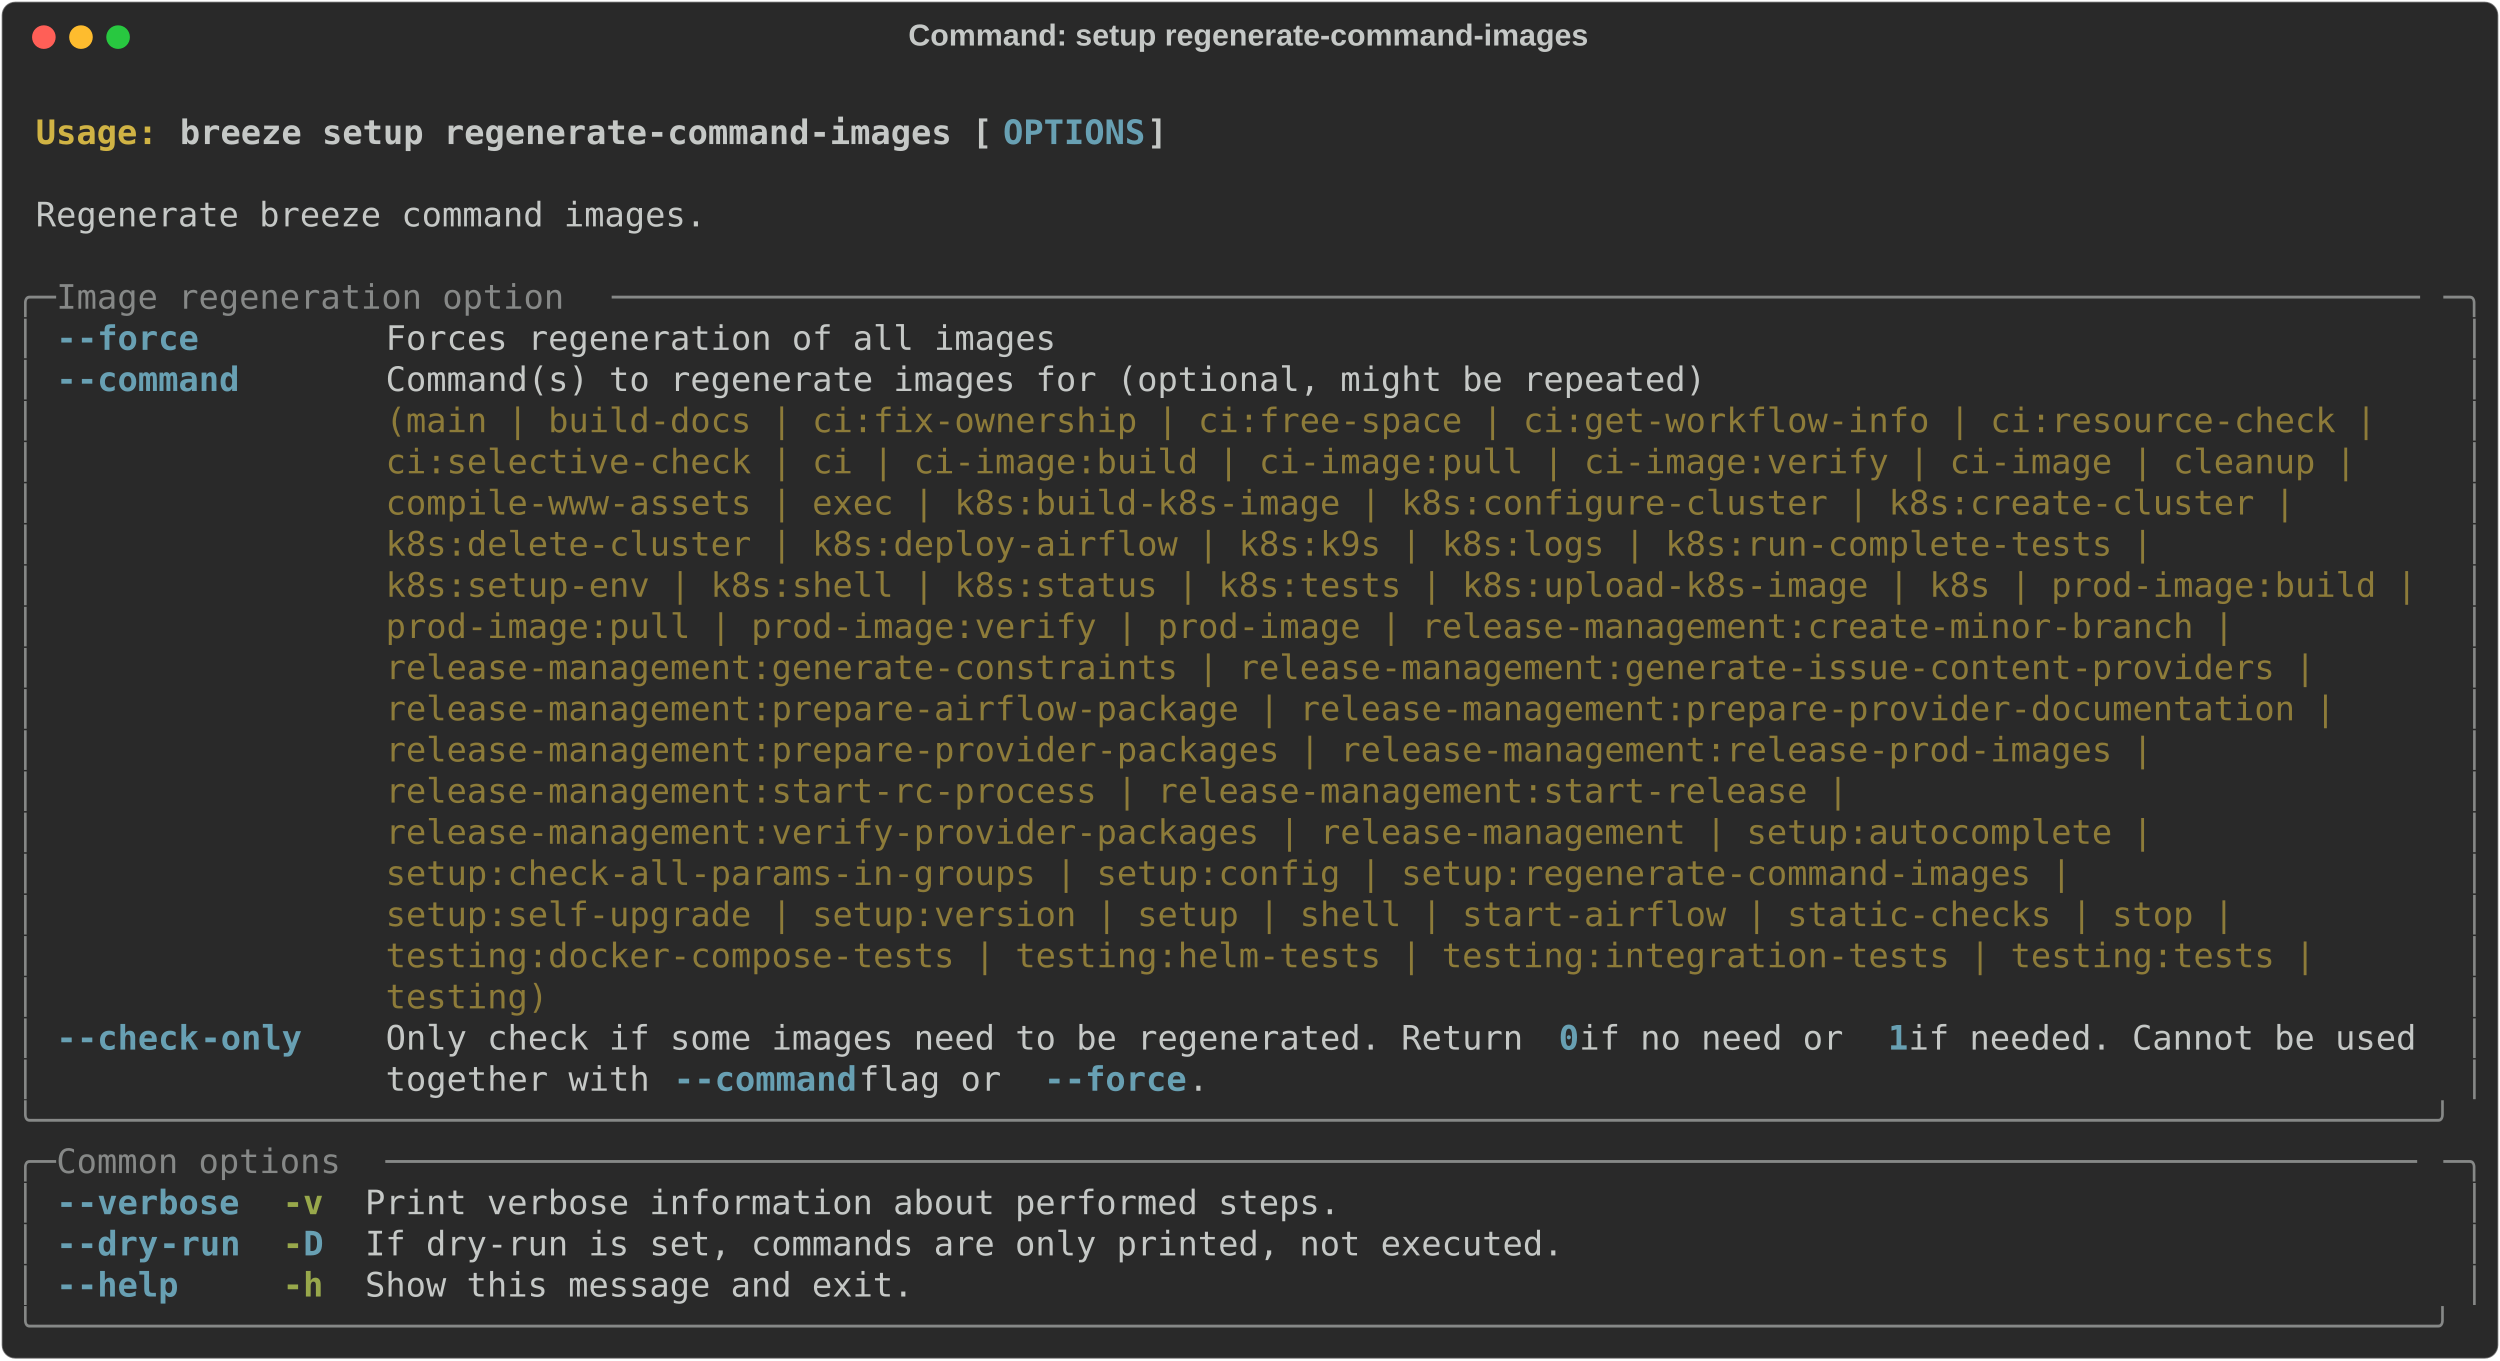
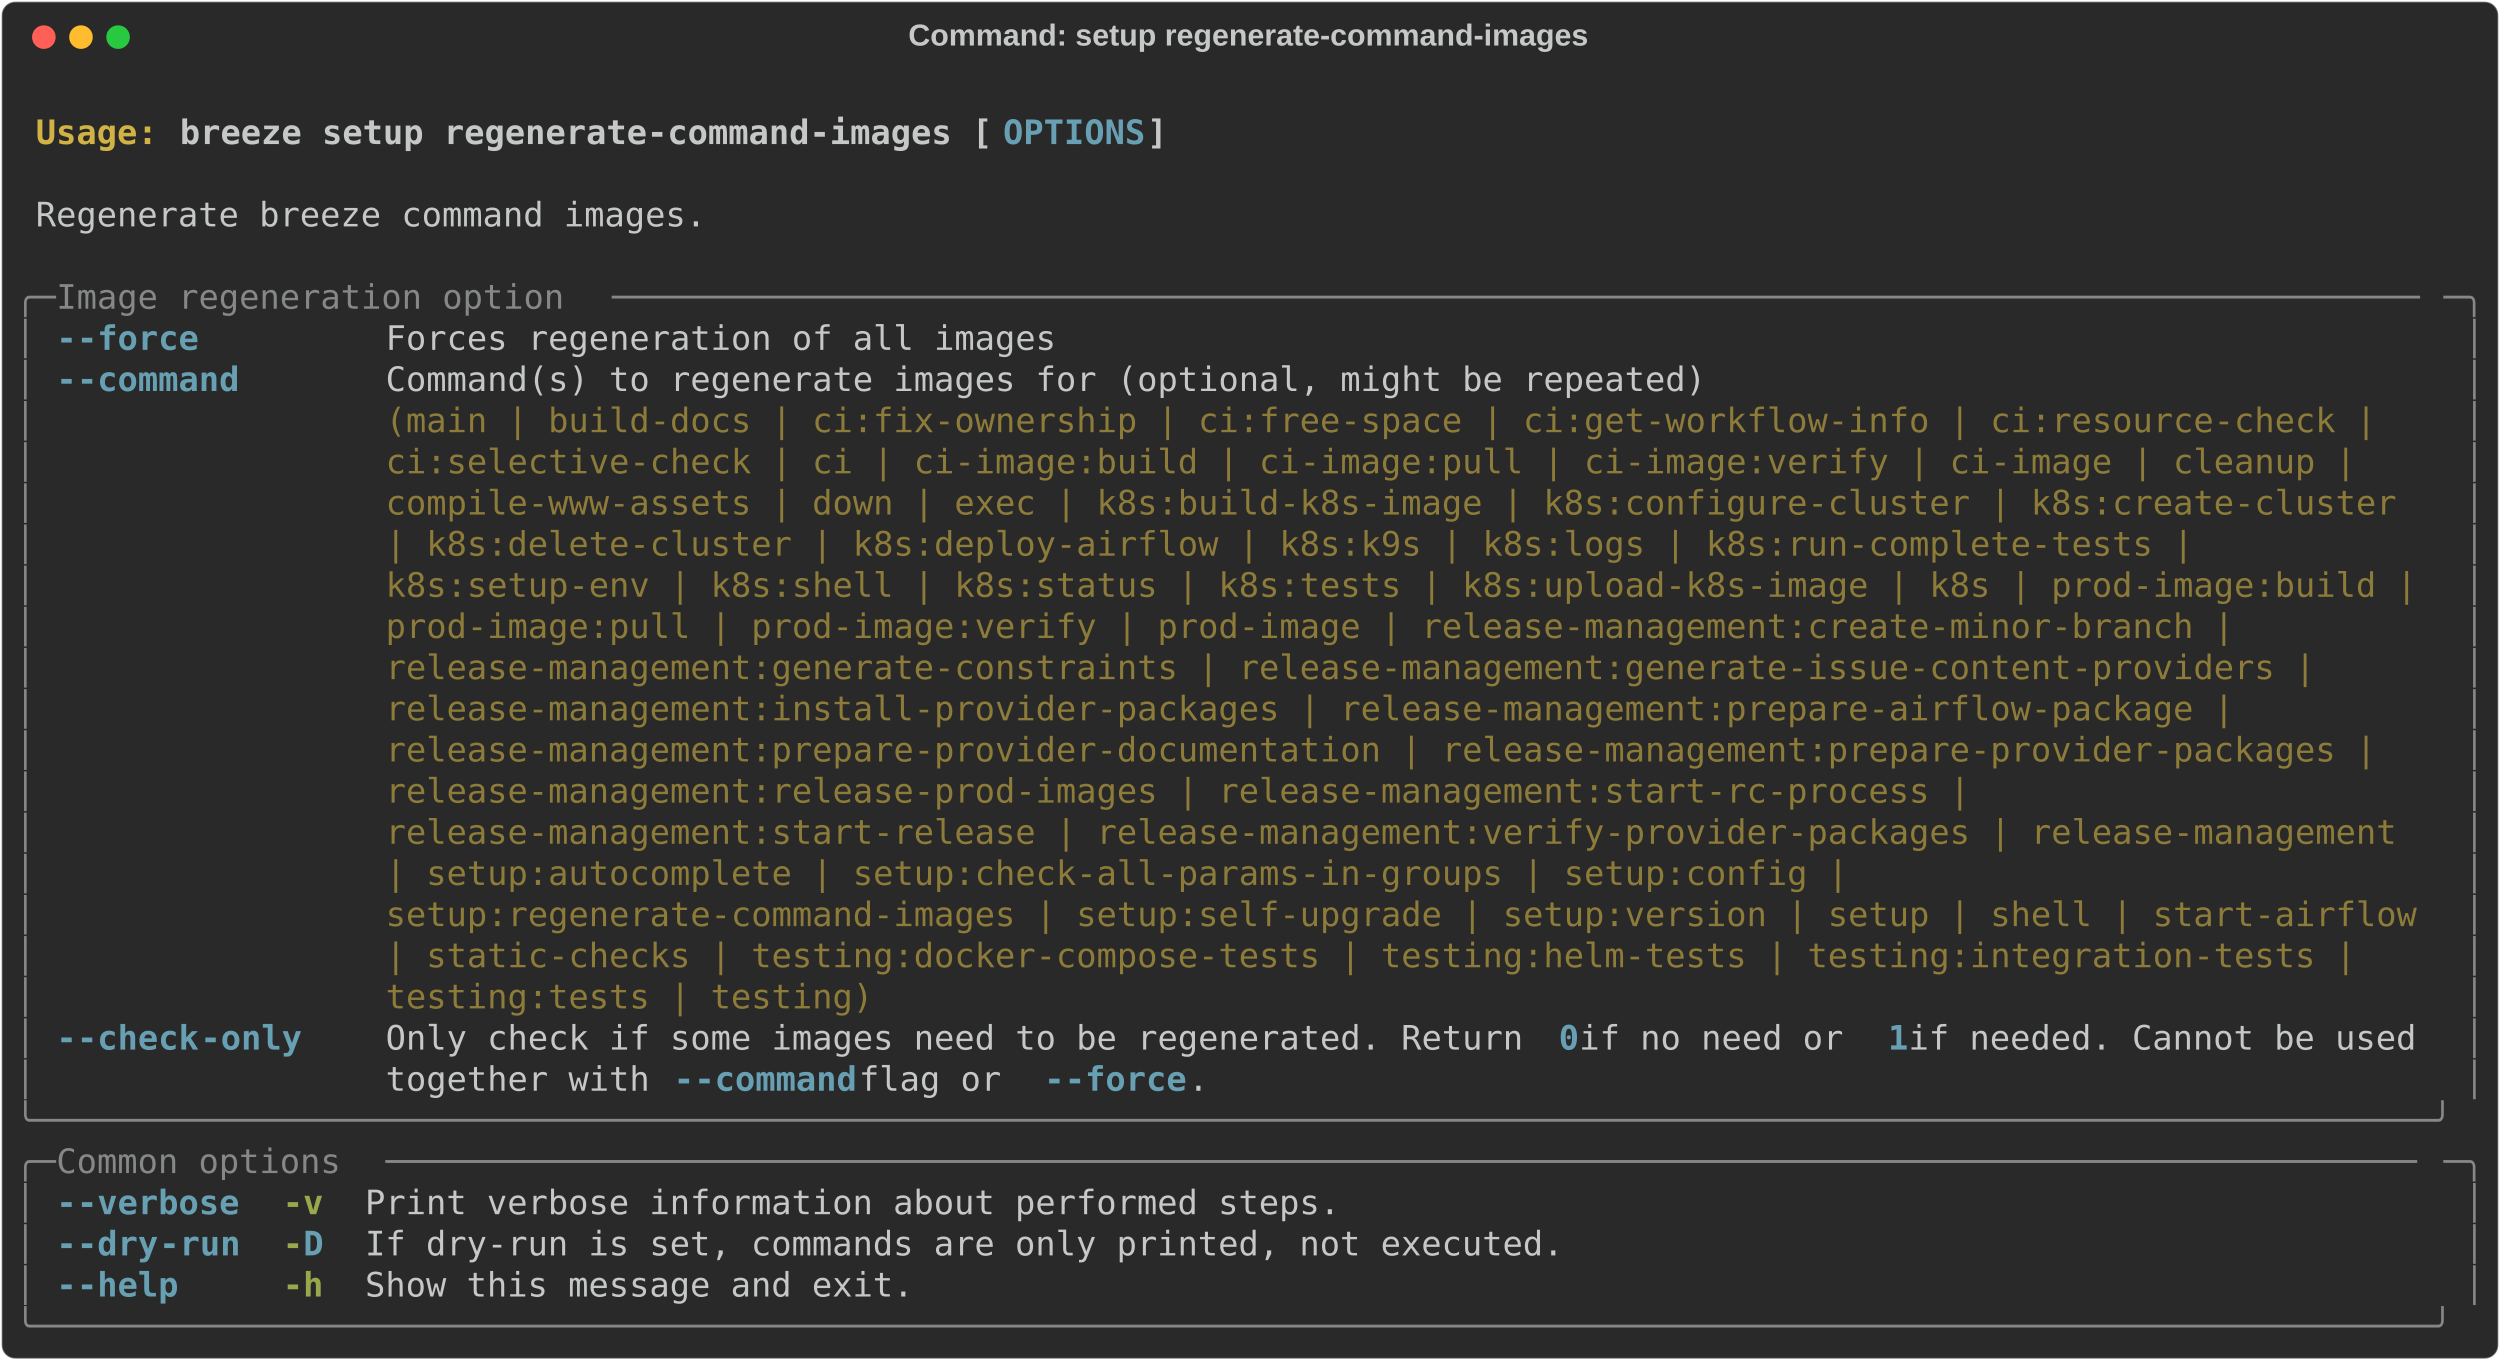
<svg xmlns="http://www.w3.org/2000/svg" class="rich-terminal" viewBox="0 0 1482 806.4">
  <style>

    @font-face {
        font-family: "Fira Code";
        src: local("FiraCode-Regular"),
                url("https://cdnjs.cloudflare.com/ajax/libs/firacode/6.2.0/woff2/FiraCode-Regular.woff2") format("woff2"),
                url("https://cdnjs.cloudflare.com/ajax/libs/firacode/6.2.0/woff/FiraCode-Regular.woff") format("woff");
        font-style: normal;
        font-weight: 400;
    }
    @font-face {
        font-family: "Fira Code";
        src: local("FiraCode-Bold"),
                url("https://cdnjs.cloudflare.com/ajax/libs/firacode/6.2.0/woff2/FiraCode-Bold.woff2") format("woff2"),
                url("https://cdnjs.cloudflare.com/ajax/libs/firacode/6.2.0/woff/FiraCode-Bold.woff") format("woff");
        font-style: bold;
        font-weight: 700;
    }

    .breeze-setup-regenerate-command-images-matrix {
        font-family: Fira Code, monospace;
        font-size: 20px;
        line-height: 24.4px;
        font-variant-east-asian: full-width;
    }

    .breeze-setup-regenerate-command-images-title {
        font-size: 18px;
        font-weight: bold;
        font-family: arial;
    }

    .breeze-setup-regenerate-command-images-r1 { fill: #c5c8c6;font-weight: bold }
.breeze-setup-regenerate-command-images-r2 { fill: #c5c8c6 }
.breeze-setup-regenerate-command-images-r3 { fill: #d0b344;font-weight: bold }
.breeze-setup-regenerate-command-images-r4 { fill: #68a0b3;font-weight: bold }
.breeze-setup-regenerate-command-images-r5 { fill: #868887 }
.breeze-setup-regenerate-command-images-r6 { fill: #8d7b39 }
.breeze-setup-regenerate-command-images-r7 { fill: #98a84b;font-weight: bold }
    </style>
  <defs>
    <clipPath id="breeze-setup-regenerate-command-images-clip-terminal">
      <rect x="0" y="0" width="1463.0" height="755.4" />
    </clipPath>
    <clipPath id="breeze-setup-regenerate-command-images-line-0">
      <rect x="0" y="1.5" width="1464" height="24.65" />
    </clipPath>
    <clipPath id="breeze-setup-regenerate-command-images-line-1">
      <rect x="0" y="25.9" width="1464" height="24.65" />
    </clipPath>
    <clipPath id="breeze-setup-regenerate-command-images-line-2">
      <rect x="0" y="50.3" width="1464" height="24.65" />
    </clipPath>
    <clipPath id="breeze-setup-regenerate-command-images-line-3">
      <rect x="0" y="74.7" width="1464" height="24.65" />
    </clipPath>
    <clipPath id="breeze-setup-regenerate-command-images-line-4">
      <rect x="0" y="99.1" width="1464" height="24.65" />
    </clipPath>
    <clipPath id="breeze-setup-regenerate-command-images-line-5">
      <rect x="0" y="123.5" width="1464" height="24.65" />
    </clipPath>
    <clipPath id="breeze-setup-regenerate-command-images-line-6">
      <rect x="0" y="147.9" width="1464" height="24.65" />
    </clipPath>
    <clipPath id="breeze-setup-regenerate-command-images-line-7">
      <rect x="0" y="172.3" width="1464" height="24.65" />
    </clipPath>
    <clipPath id="breeze-setup-regenerate-command-images-line-8">
      <rect x="0" y="196.7" width="1464" height="24.65" />
    </clipPath>
    <clipPath id="breeze-setup-regenerate-command-images-line-9">
      <rect x="0" y="221.1" width="1464" height="24.65" />
    </clipPath>
    <clipPath id="breeze-setup-regenerate-command-images-line-10">
      <rect x="0" y="245.5" width="1464" height="24.65" />
    </clipPath>
    <clipPath id="breeze-setup-regenerate-command-images-line-11">
      <rect x="0" y="269.9" width="1464" height="24.65" />
    </clipPath>
    <clipPath id="breeze-setup-regenerate-command-images-line-12">
      <rect x="0" y="294.3" width="1464" height="24.65" />
    </clipPath>
    <clipPath id="breeze-setup-regenerate-command-images-line-13">
      <rect x="0" y="318.7" width="1464" height="24.65" />
    </clipPath>
    <clipPath id="breeze-setup-regenerate-command-images-line-14">
      <rect x="0" y="343.1" width="1464" height="24.65" />
    </clipPath>
    <clipPath id="breeze-setup-regenerate-command-images-line-15">
      <rect x="0" y="367.5" width="1464" height="24.65" />
    </clipPath>
    <clipPath id="breeze-setup-regenerate-command-images-line-16">
      <rect x="0" y="391.9" width="1464" height="24.65" />
    </clipPath>
    <clipPath id="breeze-setup-regenerate-command-images-line-17">
      <rect x="0" y="416.3" width="1464" height="24.65" />
    </clipPath>
    <clipPath id="breeze-setup-regenerate-command-images-line-18">
      <rect x="0" y="440.7" width="1464" height="24.65" />
    </clipPath>
    <clipPath id="breeze-setup-regenerate-command-images-line-19">
      <rect x="0" y="465.1" width="1464" height="24.65" />
    </clipPath>
    <clipPath id="breeze-setup-regenerate-command-images-line-20">
      <rect x="0" y="489.5" width="1464" height="24.65" />
    </clipPath>
    <clipPath id="breeze-setup-regenerate-command-images-line-21">
      <rect x="0" y="513.9" width="1464" height="24.65" />
    </clipPath>
    <clipPath id="breeze-setup-regenerate-command-images-line-22">
      <rect x="0" y="538.3" width="1464" height="24.65" />
    </clipPath>
    <clipPath id="breeze-setup-regenerate-command-images-line-23">
      <rect x="0" y="562.7" width="1464" height="24.65" />
    </clipPath>
    <clipPath id="breeze-setup-regenerate-command-images-line-24">
      <rect x="0" y="587.1" width="1464" height="24.65" />
    </clipPath>
    <clipPath id="breeze-setup-regenerate-command-images-line-25">
      <rect x="0" y="611.5" width="1464" height="24.65" />
    </clipPath>
    <clipPath id="breeze-setup-regenerate-command-images-line-26">
      <rect x="0" y="635.9" width="1464" height="24.65" />
    </clipPath>
    <clipPath id="breeze-setup-regenerate-command-images-line-27">
      <rect x="0" y="660.3" width="1464" height="24.65" />
    </clipPath>
    <clipPath id="breeze-setup-regenerate-command-images-line-28">
      <rect x="0" y="684.7" width="1464" height="24.65" />
    </clipPath>
    <clipPath id="breeze-setup-regenerate-command-images-line-29">
      <rect x="0" y="709.1" width="1464" height="24.65" />
    </clipPath>
  </defs>
  <rect fill="#292929" stroke="rgba(255,255,255,0.35)" stroke-width="1" x="1" y="1" width="1480" height="804.4" rx="8" />
  <text class="breeze-setup-regenerate-command-images-title" fill="#c5c8c6" text-anchor="middle" x="740" y="27">Command: setup regenerate-command-images</text>
  <g transform="translate(26,22)">
    <circle cx="0" cy="0" r="7" fill="#ff5f57" />
    <circle cx="22" cy="0" r="7" fill="#febc2e" />
    <circle cx="44" cy="0" r="7" fill="#28c840" />
  </g>
  <g transform="translate(9, 41)" clip-path="url(#breeze-setup-regenerate-command-images-clip-terminal)">
    <g class="breeze-setup-regenerate-command-images-matrix">
      <text class="breeze-setup-regenerate-command-images-r2" x="1464" y="20" textLength="12.2" clip-path="url(#breeze-setup-regenerate-command-images-line-0)">
</text>
      <text class="breeze-setup-regenerate-command-images-r3" x="12.2" y="44.4" textLength="85.4" clip-path="url(#breeze-setup-regenerate-command-images-line-1)">Usage: </text>
      <text class="breeze-setup-regenerate-command-images-r1" x="97.6" y="44.4" textLength="488" clip-path="url(#breeze-setup-regenerate-command-images-line-1)">breeze setup regenerate-command-images [</text>
      <text class="breeze-setup-regenerate-command-images-r4" x="585.6" y="44.4" textLength="85.4" clip-path="url(#breeze-setup-regenerate-command-images-line-1)">OPTIONS</text>
      <text class="breeze-setup-regenerate-command-images-r1" x="671" y="44.4" textLength="12.2" clip-path="url(#breeze-setup-regenerate-command-images-line-1)">]</text>
      <text class="breeze-setup-regenerate-command-images-r2" x="1464" y="44.4" textLength="12.2" clip-path="url(#breeze-setup-regenerate-command-images-line-1)">
</text>
      <text class="breeze-setup-regenerate-command-images-r2" x="1464" y="68.8" textLength="12.2" clip-path="url(#breeze-setup-regenerate-command-images-line-2)">
</text>
      <text class="breeze-setup-regenerate-command-images-r2" x="12.2" y="93.2" textLength="402.6" clip-path="url(#breeze-setup-regenerate-command-images-line-3)">Regenerate breeze command images.</text>
      <text class="breeze-setup-regenerate-command-images-r2" x="1464" y="93.2" textLength="12.2" clip-path="url(#breeze-setup-regenerate-command-images-line-3)">
</text>
      <text class="breeze-setup-regenerate-command-images-r2" x="1464" y="117.6" textLength="12.2" clip-path="url(#breeze-setup-regenerate-command-images-line-4)">
</text>
      <text class="breeze-setup-regenerate-command-images-r5" x="0" y="142" textLength="24.4" clip-path="url(#breeze-setup-regenerate-command-images-line-5)">╭─</text>
      <text class="breeze-setup-regenerate-command-images-r5" x="24.4" y="142" textLength="329.4" clip-path="url(#breeze-setup-regenerate-command-images-line-5)"> Image regeneration option </text>
      <text class="breeze-setup-regenerate-command-images-r5" x="353.8" y="142" textLength="1085.8" clip-path="url(#breeze-setup-regenerate-command-images-line-5)">─────────────────────────────────────────────────────────────────────────────────────────</text>
      <text class="breeze-setup-regenerate-command-images-r5" x="1439.6" y="142" textLength="24.4" clip-path="url(#breeze-setup-regenerate-command-images-line-5)">─╮</text>
      <text class="breeze-setup-regenerate-command-images-r2" x="1464" y="142" textLength="12.2" clip-path="url(#breeze-setup-regenerate-command-images-line-5)">
</text>
      <text class="breeze-setup-regenerate-command-images-r5" x="0" y="166.4" textLength="12.2" clip-path="url(#breeze-setup-regenerate-command-images-line-6)">│</text>
      <text class="breeze-setup-regenerate-command-images-r4" x="24.4" y="166.4" textLength="12.2" clip-path="url(#breeze-setup-regenerate-command-images-line-6)">-</text>
      <text class="breeze-setup-regenerate-command-images-r4" x="36.6" y="166.4" textLength="73.2" clip-path="url(#breeze-setup-regenerate-command-images-line-6)">-force</text>
      <text class="breeze-setup-regenerate-command-images-r2" x="219.6" y="166.4" textLength="402.6" clip-path="url(#breeze-setup-regenerate-command-images-line-6)">Forces regeneration of all images</text>
      <text class="breeze-setup-regenerate-command-images-r5" x="1451.8" y="166.4" textLength="12.2" clip-path="url(#breeze-setup-regenerate-command-images-line-6)">│</text>
      <text class="breeze-setup-regenerate-command-images-r2" x="1464" y="166.4" textLength="12.2" clip-path="url(#breeze-setup-regenerate-command-images-line-6)">
</text>
      <text class="breeze-setup-regenerate-command-images-r5" x="0" y="190.8" textLength="12.2" clip-path="url(#breeze-setup-regenerate-command-images-line-7)">│</text>
      <text class="breeze-setup-regenerate-command-images-r4" x="24.4" y="190.8" textLength="12.2" clip-path="url(#breeze-setup-regenerate-command-images-line-7)">-</text>
      <text class="breeze-setup-regenerate-command-images-r4" x="36.6" y="190.8" textLength="97.6" clip-path="url(#breeze-setup-regenerate-command-images-line-7)">-command</text>
      <text class="breeze-setup-regenerate-command-images-r2" x="219.6" y="190.8" textLength="1220" clip-path="url(#breeze-setup-regenerate-command-images-line-7)">Command(s) to regenerate images for (optional, might be repeated)                                   </text>
      <text class="breeze-setup-regenerate-command-images-r5" x="1451.8" y="190.8" textLength="12.2" clip-path="url(#breeze-setup-regenerate-command-images-line-7)">│</text>
      <text class="breeze-setup-regenerate-command-images-r2" x="1464" y="190.8" textLength="12.2" clip-path="url(#breeze-setup-regenerate-command-images-line-7)">
</text>
      <text class="breeze-setup-regenerate-command-images-r5" x="0" y="215.2" textLength="12.2" clip-path="url(#breeze-setup-regenerate-command-images-line-8)">│</text>
      <text class="breeze-setup-regenerate-command-images-r6" x="219.6" y="215.2" textLength="1220" clip-path="url(#breeze-setup-regenerate-command-images-line-8)">(main | build-docs | ci:fix-ownership | ci:free-space | ci:get-workflow-info | ci:resource-check |  </text>
      <text class="breeze-setup-regenerate-command-images-r5" x="1451.8" y="215.2" textLength="12.2" clip-path="url(#breeze-setup-regenerate-command-images-line-8)">│</text>
      <text class="breeze-setup-regenerate-command-images-r2" x="1464" y="215.2" textLength="12.2" clip-path="url(#breeze-setup-regenerate-command-images-line-8)">
</text>
      <text class="breeze-setup-regenerate-command-images-r5" x="0" y="239.6" textLength="12.2" clip-path="url(#breeze-setup-regenerate-command-images-line-9)">│</text>
      <text class="breeze-setup-regenerate-command-images-r6" x="219.6" y="239.6" textLength="1220" clip-path="url(#breeze-setup-regenerate-command-images-line-9)">ci:selective-check | ci | ci-image:build | ci-image:pull | ci-image:verify | ci-image | cleanup |   </text>
      <text class="breeze-setup-regenerate-command-images-r5" x="1451.8" y="239.6" textLength="12.2" clip-path="url(#breeze-setup-regenerate-command-images-line-9)">│</text>
      <text class="breeze-setup-regenerate-command-images-r2" x="1464" y="239.6" textLength="12.2" clip-path="url(#breeze-setup-regenerate-command-images-line-9)">
</text>
      <text class="breeze-setup-regenerate-command-images-r5" x="0" y="264" textLength="12.2" clip-path="url(#breeze-setup-regenerate-command-images-line-10)">│</text>
-       <text class="breeze-setup-regenerate-command-images-r6" x="219.6" y="264" textLength="1220" clip-path="url(#breeze-setup-regenerate-command-images-line-10)">compile-www-assets | exec | k8s:build-k8s-image | k8s:configure-cluster | k8s:create-cluster |      </text>
+       <text class="breeze-setup-regenerate-command-images-r6" x="219.6" y="264" textLength="1220" clip-path="url(#breeze-setup-regenerate-command-images-line-10)">compile-www-assets | down | exec | k8s:build-k8s-image | k8s:configure-cluster | k8s:create-cluster </text>
      <text class="breeze-setup-regenerate-command-images-r5" x="1451.8" y="264" textLength="12.2" clip-path="url(#breeze-setup-regenerate-command-images-line-10)">│</text>
      <text class="breeze-setup-regenerate-command-images-r2" x="1464" y="264" textLength="12.2" clip-path="url(#breeze-setup-regenerate-command-images-line-10)">
</text>
      <text class="breeze-setup-regenerate-command-images-r5" x="0" y="288.4" textLength="12.2" clip-path="url(#breeze-setup-regenerate-command-images-line-11)">│</text>
-       <text class="breeze-setup-regenerate-command-images-r6" x="219.6" y="288.4" textLength="1220" clip-path="url(#breeze-setup-regenerate-command-images-line-11)">k8s:delete-cluster | k8s:deploy-airflow | k8s:k9s | k8s:logs | k8s:run-complete-tests |             </text>
+       <text class="breeze-setup-regenerate-command-images-r6" x="219.6" y="288.4" textLength="1220" clip-path="url(#breeze-setup-regenerate-command-images-line-11)">| k8s:delete-cluster | k8s:deploy-airflow | k8s:k9s | k8s:logs | k8s:run-complete-tests |           </text>
      <text class="breeze-setup-regenerate-command-images-r5" x="1451.8" y="288.4" textLength="12.2" clip-path="url(#breeze-setup-regenerate-command-images-line-11)">│</text>
      <text class="breeze-setup-regenerate-command-images-r2" x="1464" y="288.4" textLength="12.2" clip-path="url(#breeze-setup-regenerate-command-images-line-11)">
</text>
      <text class="breeze-setup-regenerate-command-images-r5" x="0" y="312.8" textLength="12.2" clip-path="url(#breeze-setup-regenerate-command-images-line-12)">│</text>
      <text class="breeze-setup-regenerate-command-images-r6" x="219.6" y="312.8" textLength="1220" clip-path="url(#breeze-setup-regenerate-command-images-line-12)">k8s:setup-env | k8s:shell | k8s:status | k8s:tests | k8s:upload-k8s-image | k8s | prod-image:build |</text>
      <text class="breeze-setup-regenerate-command-images-r5" x="1451.8" y="312.8" textLength="12.2" clip-path="url(#breeze-setup-regenerate-command-images-line-12)">│</text>
      <text class="breeze-setup-regenerate-command-images-r2" x="1464" y="312.8" textLength="12.2" clip-path="url(#breeze-setup-regenerate-command-images-line-12)">
</text>
      <text class="breeze-setup-regenerate-command-images-r5" x="0" y="337.2" textLength="12.2" clip-path="url(#breeze-setup-regenerate-command-images-line-13)">│</text>
      <text class="breeze-setup-regenerate-command-images-r6" x="219.6" y="337.2" textLength="1220" clip-path="url(#breeze-setup-regenerate-command-images-line-13)">prod-image:pull | prod-image:verify | prod-image | release-management:create-minor-branch |         </text>
      <text class="breeze-setup-regenerate-command-images-r5" x="1451.8" y="337.2" textLength="12.2" clip-path="url(#breeze-setup-regenerate-command-images-line-13)">│</text>
      <text class="breeze-setup-regenerate-command-images-r2" x="1464" y="337.2" textLength="12.2" clip-path="url(#breeze-setup-regenerate-command-images-line-13)">
</text>
      <text class="breeze-setup-regenerate-command-images-r5" x="0" y="361.6" textLength="12.2" clip-path="url(#breeze-setup-regenerate-command-images-line-14)">│</text>
      <text class="breeze-setup-regenerate-command-images-r6" x="219.6" y="361.6" textLength="1220" clip-path="url(#breeze-setup-regenerate-command-images-line-14)">release-management:generate-constraints | release-management:generate-issue-content-providers |     </text>
      <text class="breeze-setup-regenerate-command-images-r5" x="1451.8" y="361.6" textLength="12.2" clip-path="url(#breeze-setup-regenerate-command-images-line-14)">│</text>
      <text class="breeze-setup-regenerate-command-images-r2" x="1464" y="361.6" textLength="12.2" clip-path="url(#breeze-setup-regenerate-command-images-line-14)">
</text>
      <text class="breeze-setup-regenerate-command-images-r5" x="0" y="386" textLength="12.2" clip-path="url(#breeze-setup-regenerate-command-images-line-15)">│</text>
-       <text class="breeze-setup-regenerate-command-images-r6" x="219.6" y="386" textLength="1220" clip-path="url(#breeze-setup-regenerate-command-images-line-15)">release-management:prepare-airflow-package | release-management:prepare-provider-documentation |    </text>
+       <text class="breeze-setup-regenerate-command-images-r6" x="219.6" y="386" textLength="1220" clip-path="url(#breeze-setup-regenerate-command-images-line-15)">release-management:install-provider-packages | release-management:prepare-airflow-package |         </text>
      <text class="breeze-setup-regenerate-command-images-r5" x="1451.8" y="386" textLength="12.2" clip-path="url(#breeze-setup-regenerate-command-images-line-15)">│</text>
      <text class="breeze-setup-regenerate-command-images-r2" x="1464" y="386" textLength="12.2" clip-path="url(#breeze-setup-regenerate-command-images-line-15)">
</text>
      <text class="breeze-setup-regenerate-command-images-r5" x="0" y="410.4" textLength="12.2" clip-path="url(#breeze-setup-regenerate-command-images-line-16)">│</text>
-       <text class="breeze-setup-regenerate-command-images-r6" x="219.6" y="410.4" textLength="1220" clip-path="url(#breeze-setup-regenerate-command-images-line-16)">release-management:prepare-provider-packages | release-management:release-prod-images |             </text>
+       <text class="breeze-setup-regenerate-command-images-r6" x="219.6" y="410.4" textLength="1220" clip-path="url(#breeze-setup-regenerate-command-images-line-16)">release-management:prepare-provider-documentation | release-management:prepare-provider-packages |  </text>
      <text class="breeze-setup-regenerate-command-images-r5" x="1451.8" y="410.4" textLength="12.2" clip-path="url(#breeze-setup-regenerate-command-images-line-16)">│</text>
      <text class="breeze-setup-regenerate-command-images-r2" x="1464" y="410.4" textLength="12.2" clip-path="url(#breeze-setup-regenerate-command-images-line-16)">
</text>
      <text class="breeze-setup-regenerate-command-images-r5" x="0" y="434.8" textLength="12.2" clip-path="url(#breeze-setup-regenerate-command-images-line-17)">│</text>
-       <text class="breeze-setup-regenerate-command-images-r6" x="219.6" y="434.8" textLength="1220" clip-path="url(#breeze-setup-regenerate-command-images-line-17)">release-management:start-rc-process | release-management:start-release |                            </text>
+       <text class="breeze-setup-regenerate-command-images-r6" x="219.6" y="434.8" textLength="1220" clip-path="url(#breeze-setup-regenerate-command-images-line-17)">release-management:release-prod-images | release-management:start-rc-process |                      </text>
      <text class="breeze-setup-regenerate-command-images-r5" x="1451.8" y="434.8" textLength="12.2" clip-path="url(#breeze-setup-regenerate-command-images-line-17)">│</text>
      <text class="breeze-setup-regenerate-command-images-r2" x="1464" y="434.8" textLength="12.2" clip-path="url(#breeze-setup-regenerate-command-images-line-17)">
</text>
      <text class="breeze-setup-regenerate-command-images-r5" x="0" y="459.2" textLength="12.2" clip-path="url(#breeze-setup-regenerate-command-images-line-18)">│</text>
-       <text class="breeze-setup-regenerate-command-images-r6" x="219.6" y="459.2" textLength="1220" clip-path="url(#breeze-setup-regenerate-command-images-line-18)">release-management:verify-provider-packages | release-management | setup:autocomplete |             </text>
+       <text class="breeze-setup-regenerate-command-images-r6" x="219.6" y="459.2" textLength="1220" clip-path="url(#breeze-setup-regenerate-command-images-line-18)">release-management:start-release | release-management:verify-provider-packages | release-management </text>
      <text class="breeze-setup-regenerate-command-images-r5" x="1451.8" y="459.2" textLength="12.2" clip-path="url(#breeze-setup-regenerate-command-images-line-18)">│</text>
      <text class="breeze-setup-regenerate-command-images-r2" x="1464" y="459.2" textLength="12.2" clip-path="url(#breeze-setup-regenerate-command-images-line-18)">
</text>
      <text class="breeze-setup-regenerate-command-images-r5" x="0" y="483.6" textLength="12.2" clip-path="url(#breeze-setup-regenerate-command-images-line-19)">│</text>
-       <text class="breeze-setup-regenerate-command-images-r6" x="219.6" y="483.6" textLength="1220" clip-path="url(#breeze-setup-regenerate-command-images-line-19)">setup:check-all-params-in-groups | setup:config | setup:regenerate-command-images |                 </text>
+       <text class="breeze-setup-regenerate-command-images-r6" x="219.6" y="483.6" textLength="1220" clip-path="url(#breeze-setup-regenerate-command-images-line-19)">| setup:autocomplete | setup:check-all-params-in-groups | setup:config |                            </text>
      <text class="breeze-setup-regenerate-command-images-r5" x="1451.8" y="483.6" textLength="12.2" clip-path="url(#breeze-setup-regenerate-command-images-line-19)">│</text>
      <text class="breeze-setup-regenerate-command-images-r2" x="1464" y="483.6" textLength="12.2" clip-path="url(#breeze-setup-regenerate-command-images-line-19)">
</text>
      <text class="breeze-setup-regenerate-command-images-r5" x="0" y="508" textLength="12.2" clip-path="url(#breeze-setup-regenerate-command-images-line-20)">│</text>
-       <text class="breeze-setup-regenerate-command-images-r6" x="219.6" y="508" textLength="1220" clip-path="url(#breeze-setup-regenerate-command-images-line-20)">setup:self-upgrade | setup:version | setup | shell | start-airflow | static-checks | stop |         </text>
+       <text class="breeze-setup-regenerate-command-images-r6" x="219.6" y="508" textLength="1220" clip-path="url(#breeze-setup-regenerate-command-images-line-20)">setup:regenerate-command-images | setup:self-upgrade | setup:version | setup | shell | start-airflow</text>
      <text class="breeze-setup-regenerate-command-images-r5" x="1451.8" y="508" textLength="12.2" clip-path="url(#breeze-setup-regenerate-command-images-line-20)">│</text>
      <text class="breeze-setup-regenerate-command-images-r2" x="1464" y="508" textLength="12.2" clip-path="url(#breeze-setup-regenerate-command-images-line-20)">
</text>
      <text class="breeze-setup-regenerate-command-images-r5" x="0" y="532.4" textLength="12.2" clip-path="url(#breeze-setup-regenerate-command-images-line-21)">│</text>
-       <text class="breeze-setup-regenerate-command-images-r6" x="219.6" y="532.4" textLength="1220" clip-path="url(#breeze-setup-regenerate-command-images-line-21)">testing:docker-compose-tests | testing:helm-tests | testing:integration-tests | testing:tests |     </text>
+       <text class="breeze-setup-regenerate-command-images-r6" x="219.6" y="532.4" textLength="1220" clip-path="url(#breeze-setup-regenerate-command-images-line-21)">| static-checks | testing:docker-compose-tests | testing:helm-tests | testing:integration-tests |   </text>
      <text class="breeze-setup-regenerate-command-images-r5" x="1451.8" y="532.4" textLength="12.2" clip-path="url(#breeze-setup-regenerate-command-images-line-21)">│</text>
      <text class="breeze-setup-regenerate-command-images-r2" x="1464" y="532.4" textLength="12.2" clip-path="url(#breeze-setup-regenerate-command-images-line-21)">
</text>
      <text class="breeze-setup-regenerate-command-images-r5" x="0" y="556.8" textLength="12.2" clip-path="url(#breeze-setup-regenerate-command-images-line-22)">│</text>
-       <text class="breeze-setup-regenerate-command-images-r6" x="219.6" y="556.8" textLength="1220" clip-path="url(#breeze-setup-regenerate-command-images-line-22)">testing)                                                                                            </text>
+       <text class="breeze-setup-regenerate-command-images-r6" x="219.6" y="556.8" textLength="1220" clip-path="url(#breeze-setup-regenerate-command-images-line-22)">testing:tests | testing)                                                                            </text>
      <text class="breeze-setup-regenerate-command-images-r5" x="1451.8" y="556.8" textLength="12.2" clip-path="url(#breeze-setup-regenerate-command-images-line-22)">│</text>
      <text class="breeze-setup-regenerate-command-images-r2" x="1464" y="556.8" textLength="12.2" clip-path="url(#breeze-setup-regenerate-command-images-line-22)">
</text>
      <text class="breeze-setup-regenerate-command-images-r5" x="0" y="581.2" textLength="12.2" clip-path="url(#breeze-setup-regenerate-command-images-line-23)">│</text>
      <text class="breeze-setup-regenerate-command-images-r4" x="24.4" y="581.2" textLength="12.2" clip-path="url(#breeze-setup-regenerate-command-images-line-23)">-</text>
      <text class="breeze-setup-regenerate-command-images-r4" x="36.6" y="581.2" textLength="73.2" clip-path="url(#breeze-setup-regenerate-command-images-line-23)">-check</text>
      <text class="breeze-setup-regenerate-command-images-r4" x="109.8" y="581.2" textLength="61" clip-path="url(#breeze-setup-regenerate-command-images-line-23)">-only</text>
      <text class="breeze-setup-regenerate-command-images-r2" x="219.6" y="581.2" textLength="695.4" clip-path="url(#breeze-setup-regenerate-command-images-line-23)">Only check if some images need to be regenerated. Return </text>
      <text class="breeze-setup-regenerate-command-images-r4" x="915" y="581.2" textLength="12.2" clip-path="url(#breeze-setup-regenerate-command-images-line-23)">0</text>
      <text class="breeze-setup-regenerate-command-images-r2" x="927.2" y="581.2" textLength="183" clip-path="url(#breeze-setup-regenerate-command-images-line-23)"> if no need or </text>
      <text class="breeze-setup-regenerate-command-images-r4" x="1110.2" y="581.2" textLength="12.2" clip-path="url(#breeze-setup-regenerate-command-images-line-23)">1</text>
      <text class="breeze-setup-regenerate-command-images-r2" x="1122.4" y="581.2" textLength="317.2" clip-path="url(#breeze-setup-regenerate-command-images-line-23)"> if needed. Cannot be used</text>
      <text class="breeze-setup-regenerate-command-images-r5" x="1451.8" y="581.2" textLength="12.2" clip-path="url(#breeze-setup-regenerate-command-images-line-23)">│</text>
      <text class="breeze-setup-regenerate-command-images-r2" x="1464" y="581.2" textLength="12.2" clip-path="url(#breeze-setup-regenerate-command-images-line-23)">
</text>
      <text class="breeze-setup-regenerate-command-images-r5" x="0" y="605.6" textLength="12.2" clip-path="url(#breeze-setup-regenerate-command-images-line-24)">│</text>
      <text class="breeze-setup-regenerate-command-images-r2" x="219.6" y="605.6" textLength="170.8" clip-path="url(#breeze-setup-regenerate-command-images-line-24)">together with </text>
      <text class="breeze-setup-regenerate-command-images-r4" x="390.4" y="605.6" textLength="12.2" clip-path="url(#breeze-setup-regenerate-command-images-line-24)">-</text>
      <text class="breeze-setup-regenerate-command-images-r4" x="402.6" y="605.6" textLength="97.6" clip-path="url(#breeze-setup-regenerate-command-images-line-24)">-command</text>
      <text class="breeze-setup-regenerate-command-images-r2" x="500.2" y="605.6" textLength="109.8" clip-path="url(#breeze-setup-regenerate-command-images-line-24)"> flag or </text>
      <text class="breeze-setup-regenerate-command-images-r4" x="610" y="605.6" textLength="12.2" clip-path="url(#breeze-setup-regenerate-command-images-line-24)">-</text>
      <text class="breeze-setup-regenerate-command-images-r4" x="622.2" y="605.6" textLength="73.2" clip-path="url(#breeze-setup-regenerate-command-images-line-24)">-force</text>
      <text class="breeze-setup-regenerate-command-images-r2" x="695.4" y="605.6" textLength="744.2" clip-path="url(#breeze-setup-regenerate-command-images-line-24)">.                                                            </text>
      <text class="breeze-setup-regenerate-command-images-r5" x="1451.8" y="605.6" textLength="12.2" clip-path="url(#breeze-setup-regenerate-command-images-line-24)">│</text>
      <text class="breeze-setup-regenerate-command-images-r2" x="1464" y="605.6" textLength="12.2" clip-path="url(#breeze-setup-regenerate-command-images-line-24)">
</text>
      <text class="breeze-setup-regenerate-command-images-r5" x="0" y="630" textLength="1464" clip-path="url(#breeze-setup-regenerate-command-images-line-25)">╰──────────────────────────────────────────────────────────────────────────────────────────────────────────────────────╯</text>
      <text class="breeze-setup-regenerate-command-images-r2" x="1464" y="630" textLength="12.2" clip-path="url(#breeze-setup-regenerate-command-images-line-25)">
</text>
      <text class="breeze-setup-regenerate-command-images-r5" x="0" y="654.4" textLength="24.4" clip-path="url(#breeze-setup-regenerate-command-images-line-26)">╭─</text>
      <text class="breeze-setup-regenerate-command-images-r5" x="24.4" y="654.4" textLength="195.2" clip-path="url(#breeze-setup-regenerate-command-images-line-26)"> Common options </text>
      <text class="breeze-setup-regenerate-command-images-r5" x="219.6" y="654.4" textLength="1220" clip-path="url(#breeze-setup-regenerate-command-images-line-26)">────────────────────────────────────────────────────────────────────────────────────────────────────</text>
      <text class="breeze-setup-regenerate-command-images-r5" x="1439.6" y="654.4" textLength="24.4" clip-path="url(#breeze-setup-regenerate-command-images-line-26)">─╮</text>
      <text class="breeze-setup-regenerate-command-images-r2" x="1464" y="654.4" textLength="12.2" clip-path="url(#breeze-setup-regenerate-command-images-line-26)">
</text>
      <text class="breeze-setup-regenerate-command-images-r5" x="0" y="678.8" textLength="12.2" clip-path="url(#breeze-setup-regenerate-command-images-line-27)">│</text>
      <text class="breeze-setup-regenerate-command-images-r4" x="24.4" y="678.8" textLength="12.2" clip-path="url(#breeze-setup-regenerate-command-images-line-27)">-</text>
      <text class="breeze-setup-regenerate-command-images-r4" x="36.6" y="678.8" textLength="97.6" clip-path="url(#breeze-setup-regenerate-command-images-line-27)">-verbose</text>
      <text class="breeze-setup-regenerate-command-images-r7" x="158.6" y="678.8" textLength="24.4" clip-path="url(#breeze-setup-regenerate-command-images-line-27)">-v</text>
      <text class="breeze-setup-regenerate-command-images-r2" x="207.4" y="678.8" textLength="585.6" clip-path="url(#breeze-setup-regenerate-command-images-line-27)">Print verbose information about performed steps.</text>
      <text class="breeze-setup-regenerate-command-images-r5" x="1451.8" y="678.8" textLength="12.2" clip-path="url(#breeze-setup-regenerate-command-images-line-27)">│</text>
      <text class="breeze-setup-regenerate-command-images-r2" x="1464" y="678.8" textLength="12.2" clip-path="url(#breeze-setup-regenerate-command-images-line-27)">
</text>
      <text class="breeze-setup-regenerate-command-images-r5" x="0" y="703.2" textLength="12.2" clip-path="url(#breeze-setup-regenerate-command-images-line-28)">│</text>
      <text class="breeze-setup-regenerate-command-images-r4" x="24.4" y="703.2" textLength="12.2" clip-path="url(#breeze-setup-regenerate-command-images-line-28)">-</text>
      <text class="breeze-setup-regenerate-command-images-r4" x="36.6" y="703.2" textLength="48.8" clip-path="url(#breeze-setup-regenerate-command-images-line-28)">-dry</text>
      <text class="breeze-setup-regenerate-command-images-r4" x="85.4" y="703.2" textLength="48.8" clip-path="url(#breeze-setup-regenerate-command-images-line-28)">-run</text>
      <text class="breeze-setup-regenerate-command-images-r7" x="158.6" y="703.2" textLength="12.2" clip-path="url(#breeze-setup-regenerate-command-images-line-28)">-</text>
      <text class="breeze-setup-regenerate-command-images-r4" x="170.8" y="703.2" textLength="12.2" clip-path="url(#breeze-setup-regenerate-command-images-line-28)">D</text>
      <text class="breeze-setup-regenerate-command-images-r2" x="207.4" y="703.2" textLength="719.8" clip-path="url(#breeze-setup-regenerate-command-images-line-28)">If dry-run is set, commands are only printed, not executed.</text>
      <text class="breeze-setup-regenerate-command-images-r5" x="1451.8" y="703.2" textLength="12.2" clip-path="url(#breeze-setup-regenerate-command-images-line-28)">│</text>
      <text class="breeze-setup-regenerate-command-images-r2" x="1464" y="703.2" textLength="12.2" clip-path="url(#breeze-setup-regenerate-command-images-line-28)">
</text>
      <text class="breeze-setup-regenerate-command-images-r5" x="0" y="727.6" textLength="12.2" clip-path="url(#breeze-setup-regenerate-command-images-line-29)">│</text>
      <text class="breeze-setup-regenerate-command-images-r4" x="24.4" y="727.6" textLength="12.2" clip-path="url(#breeze-setup-regenerate-command-images-line-29)">-</text>
      <text class="breeze-setup-regenerate-command-images-r4" x="36.6" y="727.6" textLength="61" clip-path="url(#breeze-setup-regenerate-command-images-line-29)">-help</text>
      <text class="breeze-setup-regenerate-command-images-r7" x="158.6" y="727.6" textLength="24.4" clip-path="url(#breeze-setup-regenerate-command-images-line-29)">-h</text>
      <text class="breeze-setup-regenerate-command-images-r2" x="207.4" y="727.6" textLength="329.4" clip-path="url(#breeze-setup-regenerate-command-images-line-29)">Show this message and exit.</text>
      <text class="breeze-setup-regenerate-command-images-r5" x="1451.8" y="727.6" textLength="12.2" clip-path="url(#breeze-setup-regenerate-command-images-line-29)">│</text>
      <text class="breeze-setup-regenerate-command-images-r2" x="1464" y="727.6" textLength="12.2" clip-path="url(#breeze-setup-regenerate-command-images-line-29)">
</text>
      <text class="breeze-setup-regenerate-command-images-r5" x="0" y="752" textLength="1464" clip-path="url(#breeze-setup-regenerate-command-images-line-30)">╰──────────────────────────────────────────────────────────────────────────────────────────────────────────────────────╯</text>
      <text class="breeze-setup-regenerate-command-images-r2" x="1464" y="752" textLength="12.2" clip-path="url(#breeze-setup-regenerate-command-images-line-30)">
</text>
    </g>
  </g>
</svg>
